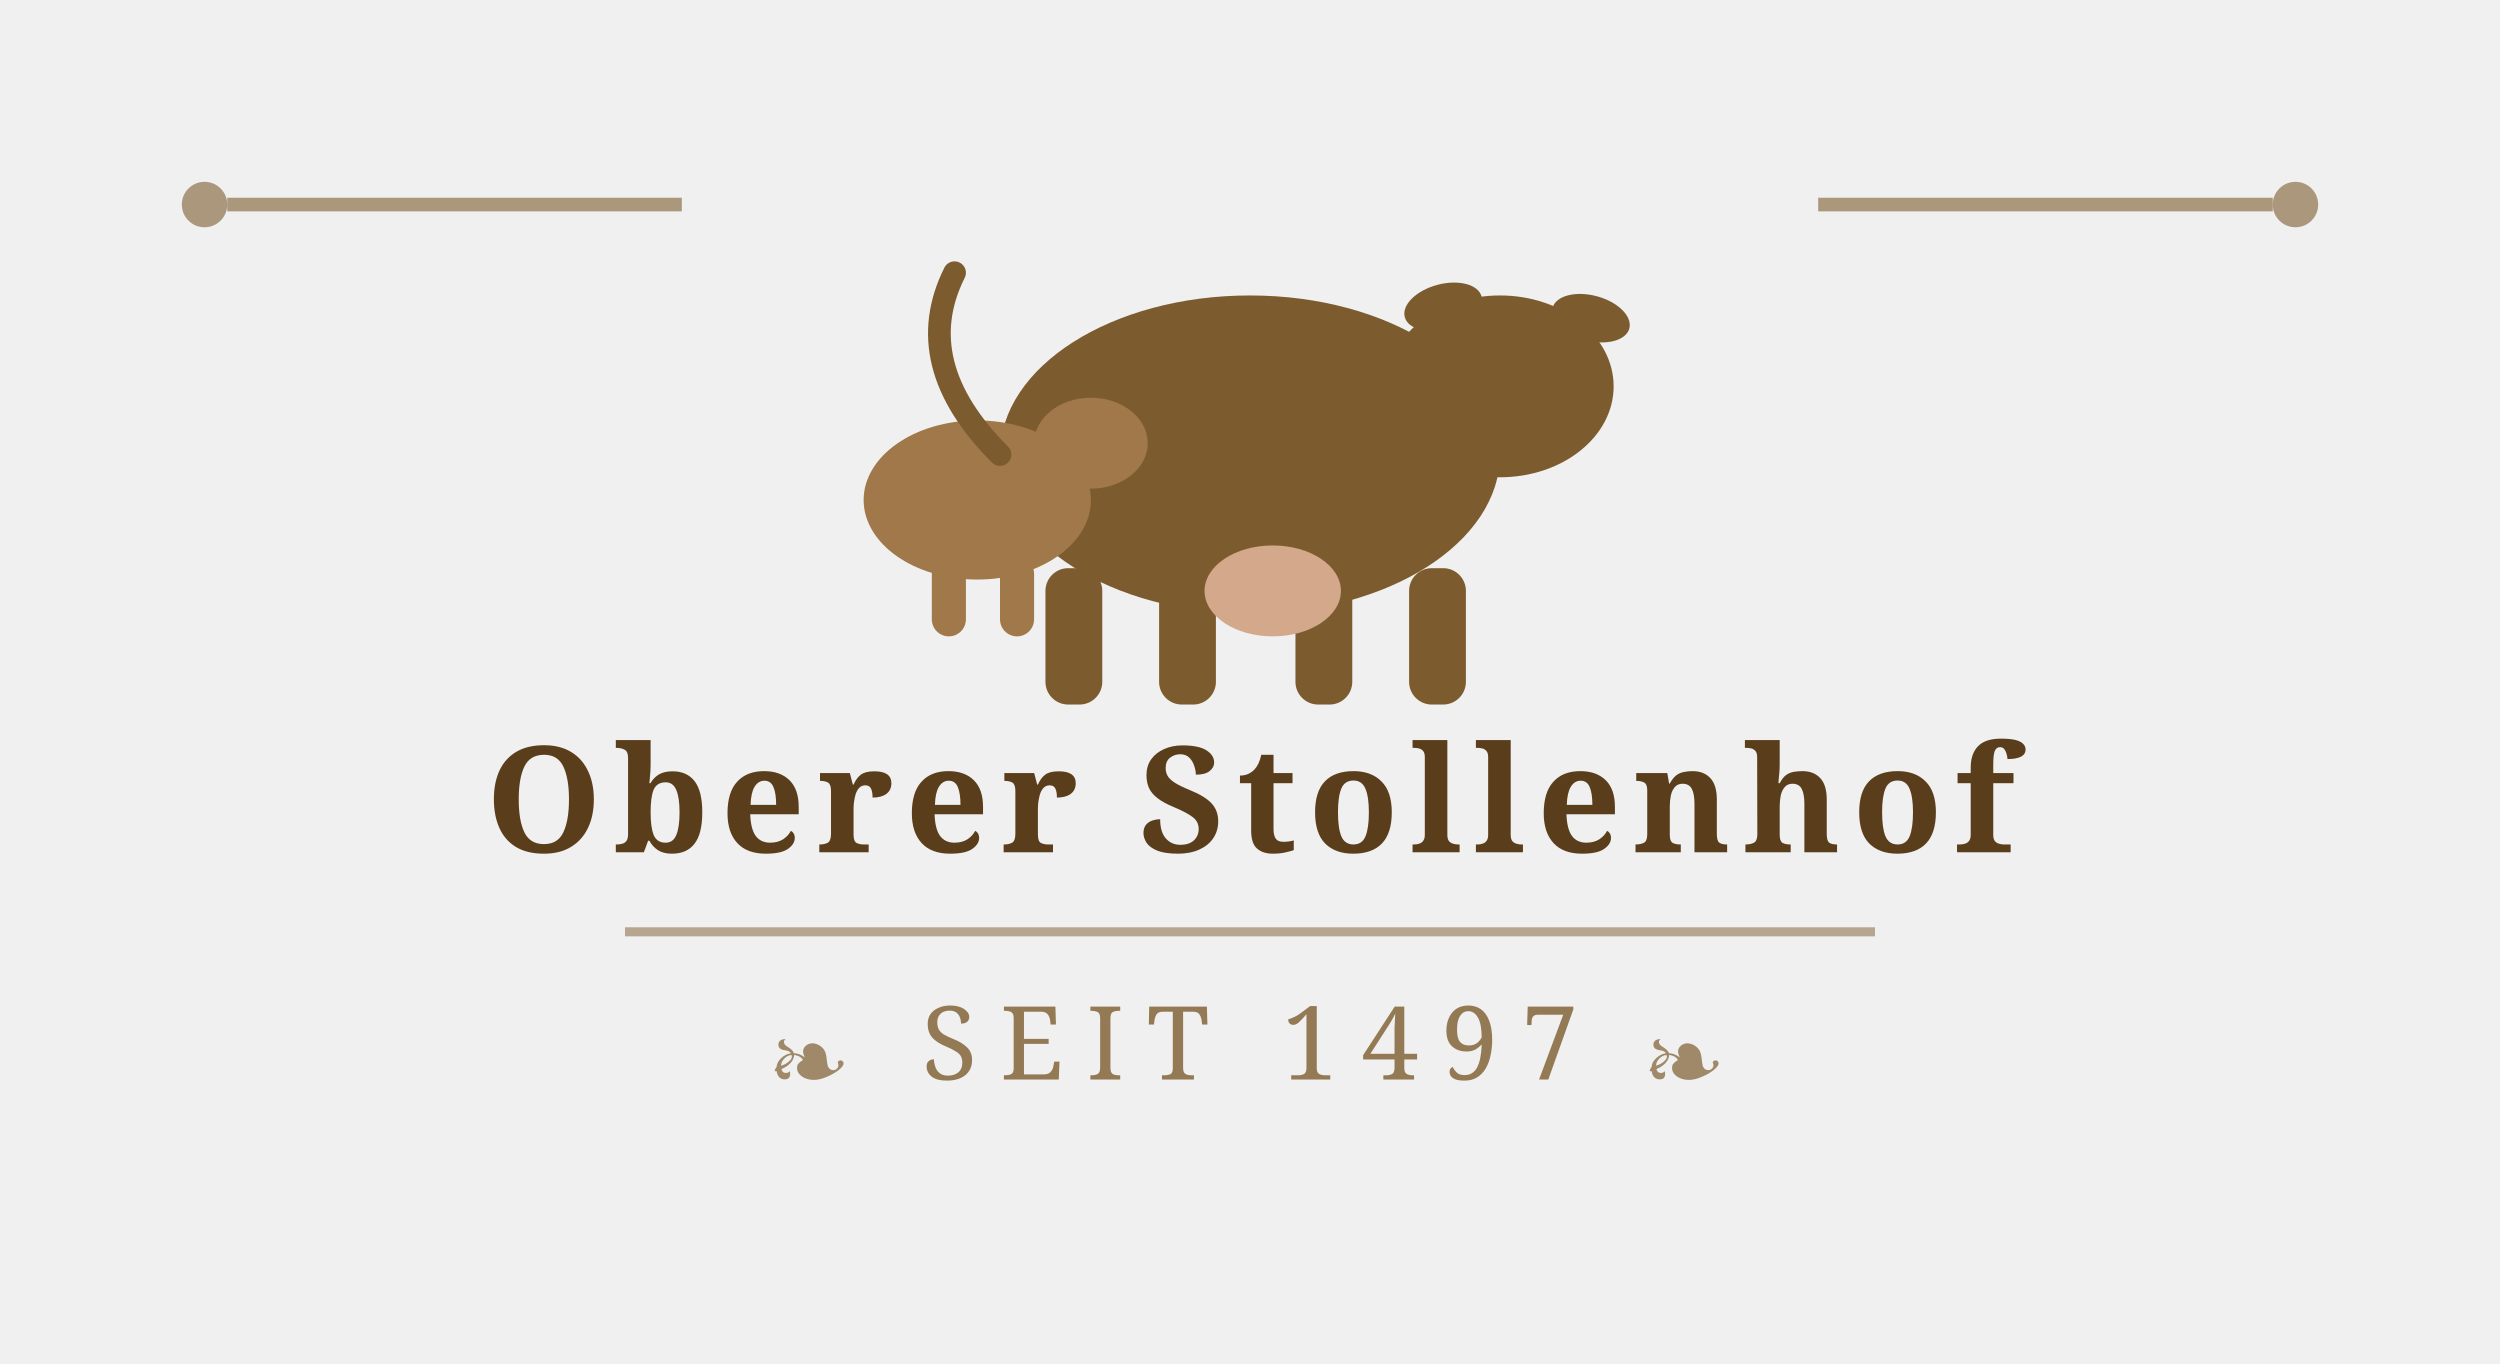
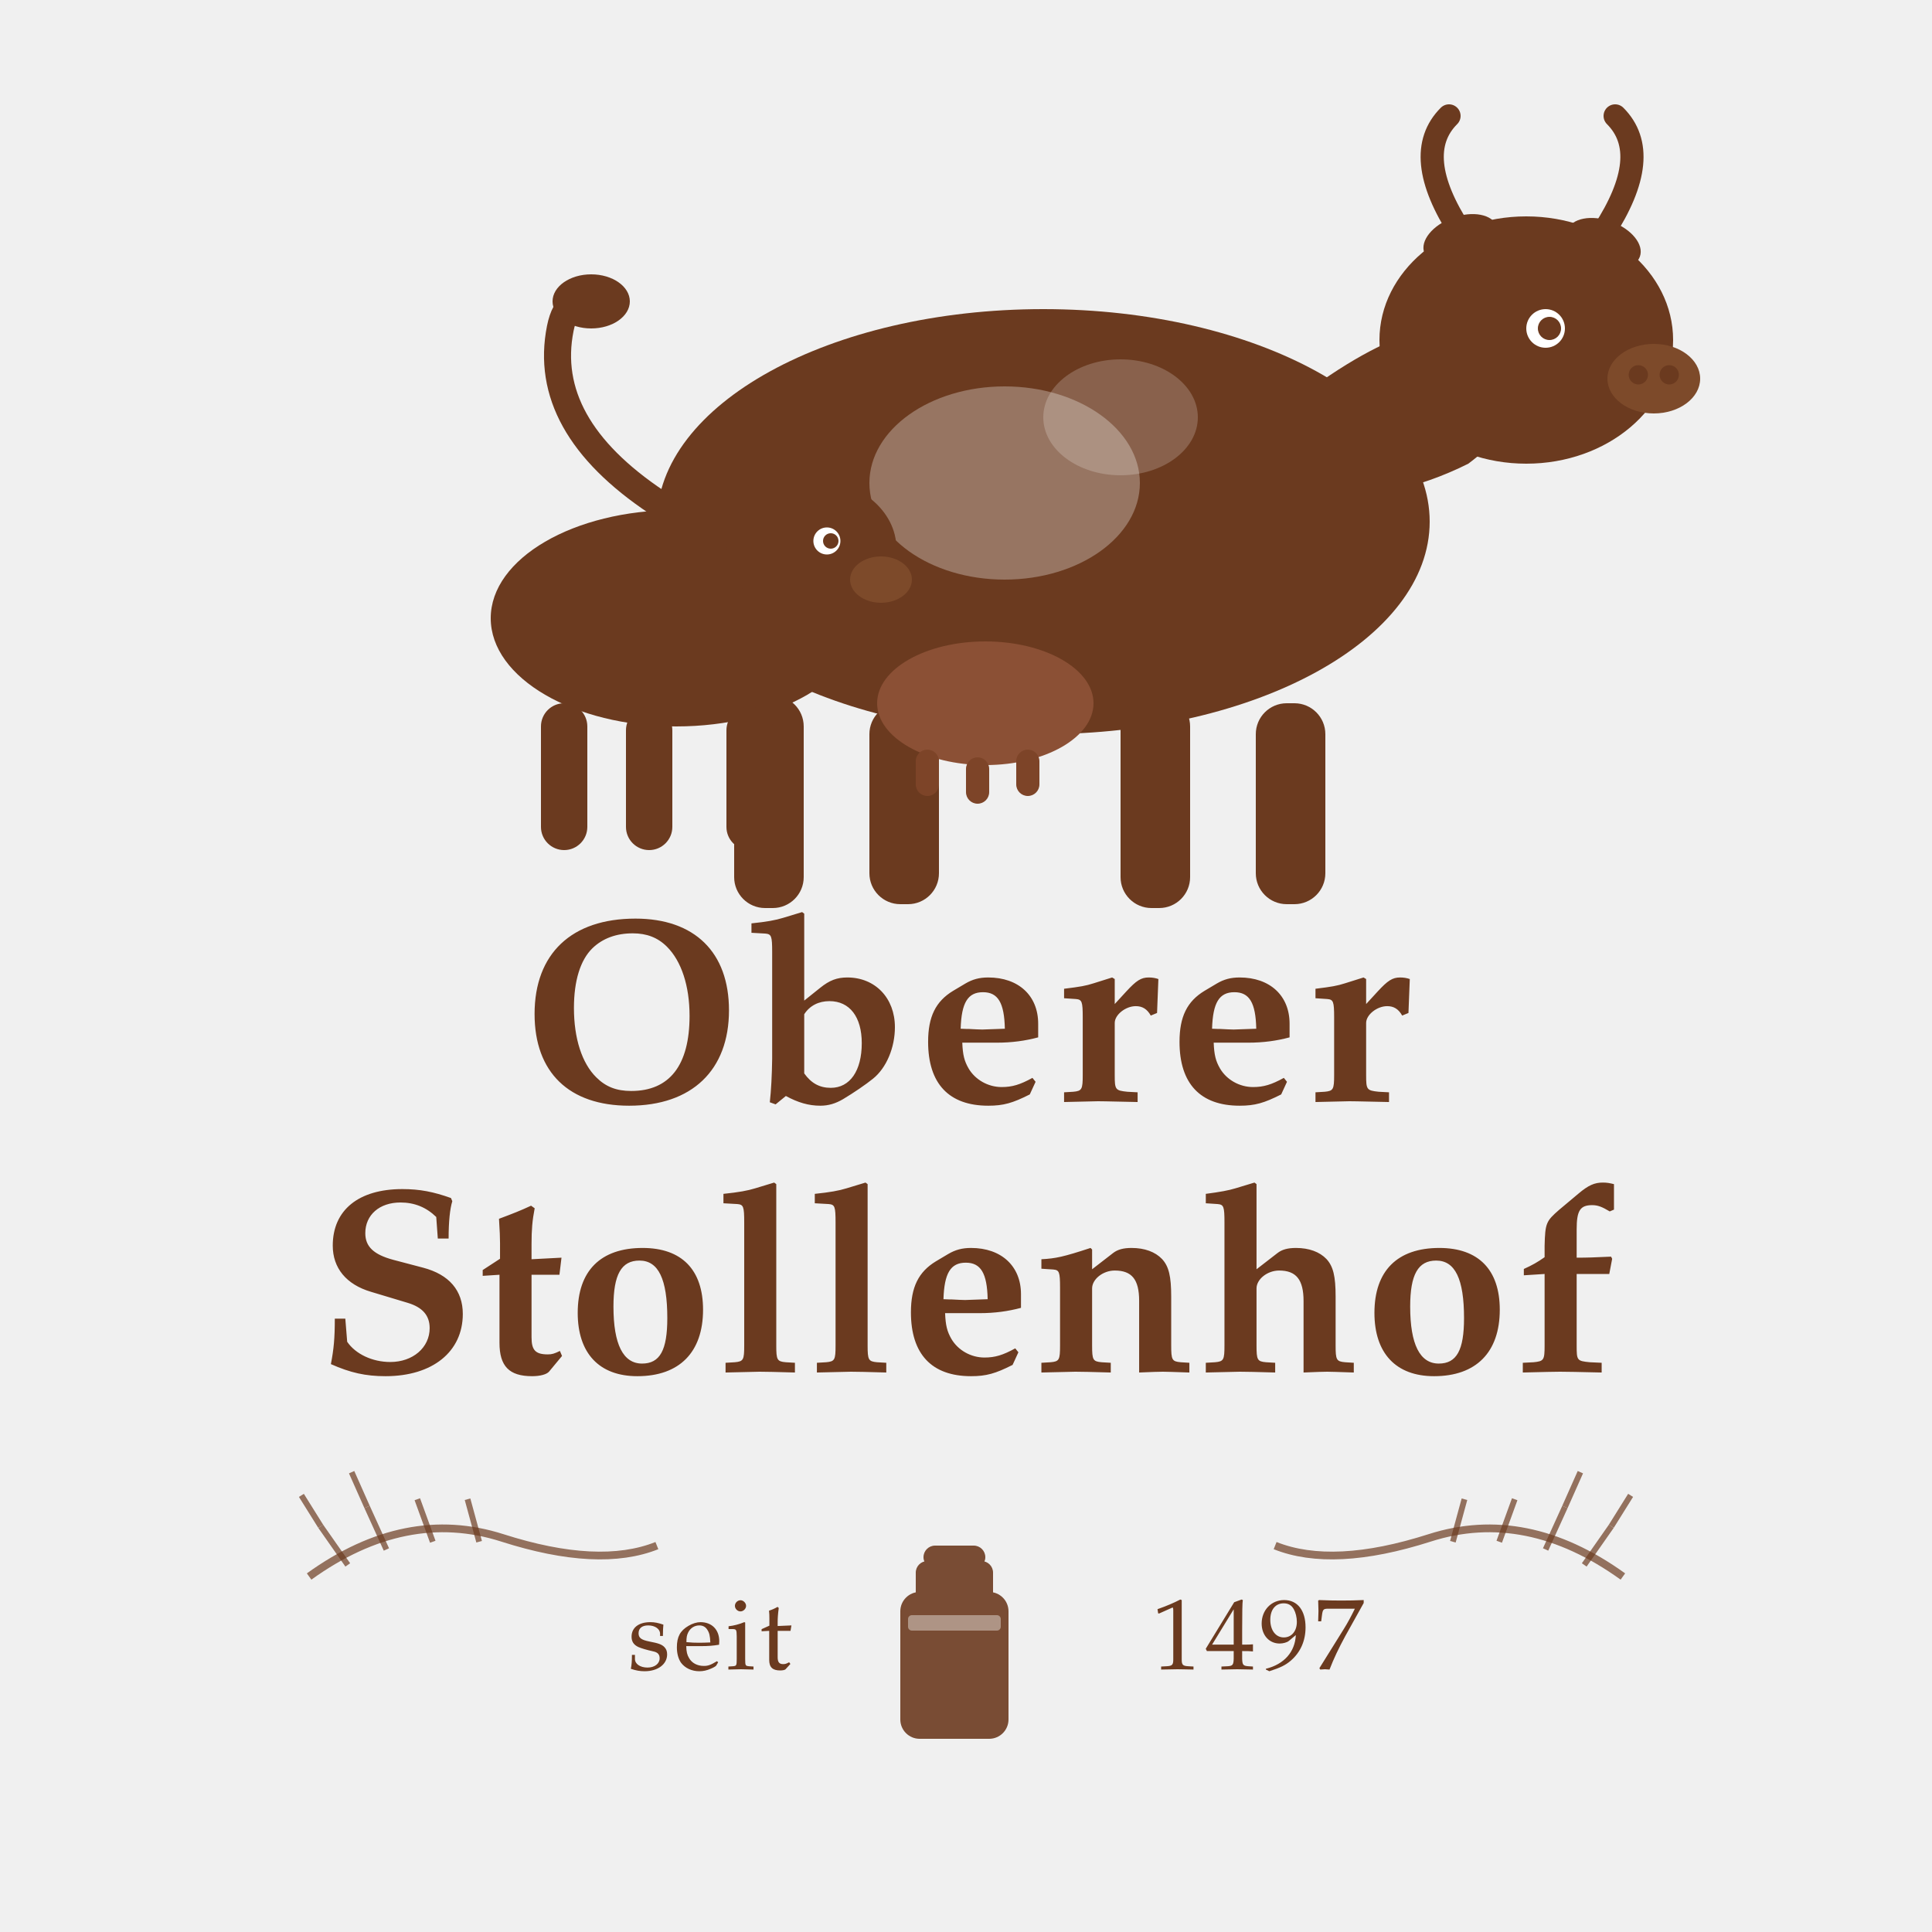
- <svg xmlns="http://www.w3.org/2000/svg" viewBox="0 0 220 120" fill="none">
-   <rect width="220" height="120" fill="transparent" />
-   <line x1="20" y1="18" x2="60" y2="18" stroke="#7c5c2e" stroke-width="1.2" opacity="0.6" />
-   <line x1="160" y1="18" x2="200" y2="18" stroke="#7c5c2e" stroke-width="1.2" opacity="0.6" />
-   <circle cx="18" cy="18" r="2" fill="#7c5c2e" opacity="0.6" />
-   <circle cx="202" cy="18" r="2" fill="#7c5c2e" opacity="0.6" />
-   <g transform="translate(80, 12)">
-     <ellipse cx="30" cy="28" rx="22" ry="14" fill="#7c5c2e" />
-     <ellipse cx="52" cy="22" rx="10" ry="8" fill="#7c5c2e" />
-     <ellipse cx="47" cy="15" rx="3.5" ry="2" fill="#7c5c2e" transform="rotate(-15 47 15)" />
-     <ellipse cx="60" cy="16" rx="3.5" ry="2" fill="#7c5c2e" transform="rotate(15 60 16)" />
-     <rect x="12" y="38" width="5" height="12" rx="2" fill="#7c5c2e" />
-     <rect x="22" y="38" width="5" height="12" rx="2" fill="#7c5c2e" />
-     <rect x="34" y="38" width="5" height="12" rx="2" fill="#7c5c2e" />
-     <rect x="44" y="38" width="5" height="12" rx="2" fill="#7c5c2e" />
-     <ellipse cx="6" cy="32" rx="10" ry="7" fill="#a0784a" />
-     <ellipse cx="16" cy="27" rx="5" ry="4" fill="#a0784a" />
-     <rect x="2" y="37" width="3" height="7" rx="1.5" fill="#a0784a" />
-     <rect x="8" y="37" width="3" height="7" rx="1.5" fill="#a0784a" />
-     <path d="M8 28 Q0 20 4 12" stroke="#7c5c2e" stroke-width="2" fill="none" stroke-linecap="round" />
-     <ellipse cx="32" cy="40" rx="6" ry="4" fill="#d4a88a" />
+ <svg xmlns="http://www.w3.org/2000/svg" viewBox="0 0 500 500" fill="none">
+   <g fill="#6B3A1F" transform="translate(80, 20)">
+     <ellipse cx="190" cy="115" rx="100" ry="55" fill="#6B3A1F" />
+     <path d="M260 80 Q295 55 310 70 Q320 85 300 100 Q280 110 260 108 Z" fill="#6B3A1F" />
+     <ellipse cx="315" cy="68" rx="38" ry="32" fill="#6B3A1F" />
+     <ellipse cx="298" cy="42" rx="10" ry="6" fill="#6B3A1F" transform="rotate(-20 298 42)" />
+     <path d="M298 40 Q285 20 295 10" stroke="#6B3A1F" stroke-width="6" stroke-linecap="round" fill="none" />
+     <ellipse cx="335" cy="43" rx="10" ry="6" fill="#6B3A1F" transform="rotate(20 335 43)" />
+     <path d="M335 40 Q348 20 338 10" stroke="#6B3A1F" stroke-width="6" stroke-linecap="round" fill="none" />
+     <circle cx="320" cy="65" r="5" fill="white" />
+     <circle cx="321" cy="65" r="3" fill="#6B3A1F" />
+     <ellipse cx="348" cy="78" rx="12" ry="9" fill="#7d4a2a" />
+     <circle cx="344" cy="77" r="2.5" fill="#6B3A1F" />
+     <circle cx="352" cy="77" r="2.5" fill="#6B3A1F" />
+     <ellipse cx="180" cy="105" rx="35" ry="25" fill="white" opacity="0.3" />
+     <ellipse cx="210" cy="88" rx="20" ry="15" fill="white" opacity="0.2" />
+     <rect x="110" y="160" width="18" height="55" rx="8" fill="#6B3A1F" />
+     <rect x="145" y="162" width="18" height="52" rx="8" fill="#6B3A1F" />
+     <rect x="210" y="160" width="18" height="55" rx="8" fill="#6B3A1F" />
+     <rect x="245" y="162" width="18" height="52" rx="8" fill="#6B3A1F" />
+     <path d="M90 110 Q60 90 65 65 Q67 55 75 60" stroke="#6B3A1F" stroke-width="7" stroke-linecap="round" fill="none" />
+     <ellipse cx="73" cy="58" rx="10" ry="7" fill="#6B3A1F" />
+     <ellipse cx="175" cy="162" rx="28" ry="16" fill="#8B5035" />
+     <rect x="157" y="174" width="6" height="12" rx="3" fill="#7d4428" />
+     <rect x="170" y="176" width="6" height="12" rx="3" fill="#7d4428" />
+     <rect x="183" y="174" width="6" height="12" rx="3" fill="#7d4428" />
+     <ellipse cx="95" cy="140" rx="48" ry="28" fill="#6B3A1F" />
+     <ellipse cx="130" cy="122" rx="22" ry="18" fill="#6B3A1F" />
+     <ellipse cx="118" cy="108" rx="7" ry="4" fill="#6B3A1F" transform="rotate(-15 118 108)" />
+     <circle cx="134" cy="120" r="3.5" fill="white" />
+     <circle cx="135" cy="120" r="2" fill="#6B3A1F" />
+     <ellipse cx="148" cy="130" rx="8" ry="6" fill="#7d4a2a" />
+     <rect x="60" y="162" width="12" height="38" rx="6" fill="#6B3A1F" />
+     <rect x="82" y="163" width="12" height="37" rx="6" fill="#6B3A1F" />
+     <rect x="108" y="163" width="12" height="37" rx="6" fill="#6B3A1F" />
  </g>
-   <text x="110" y="75" text-anchor="middle" font-family="Georgia, serif" font-size="13" font-weight="bold" fill="#5a3e1b" letter-spacing="1">Oberer Stollenhof</text>
-   <line x1="55" y1="82" x2="165" y2="82" stroke="#7c5c2e" stroke-width="0.8" opacity="0.5" />
-   <text x="110" y="95" text-anchor="middle" font-family="Georgia, serif" font-size="9" fill="#7c5c2e" letter-spacing="2" opacity="0.8">SEIT  1497</text>
-   <text x="68" y="96" font-family="serif" font-size="8" fill="#7c5c2e" opacity="0.7">❧</text>
-   <text x="145" y="96" font-family="serif" font-size="8" fill="#7c5c2e" opacity="0.7">❧</text>
+   <text x="250" y="285" text-anchor="middle" font-family="'Palatino Linotype', 'Book Antiqua', Palatino, Georgia, serif" font-size="68" font-weight="bold" fill="#6B3A1F" letter-spacing="2">Oberer</text>
+   <text x="250" y="355" text-anchor="middle" font-family="'Palatino Linotype', 'Book Antiqua', Palatino, Georgia, serif" font-size="68" font-weight="bold" fill="#6B3A1F" letter-spacing="1">Stollenhof</text>
+   <path d="M80 408 Q105 390 130 398 Q155 406 170 400" stroke="#6B3A1F" stroke-width="2" fill="none" opacity="0.7" />
+   <g stroke="#6B3A1F" stroke-width="1.5" opacity="0.7">
+     <line x1="90" y1="405" x2="83" y2="395" />
+     <line x1="83" y1="395" x2="78" y2="387" />
+     <line x1="100" y1="401" x2="95" y2="390" />
+     <line x1="95" y1="390" x2="91" y2="381" />
+     <line x1="112" y1="399" x2="108" y2="388" />
+     <line x1="124" y1="399" x2="121" y2="388" />
+   </g>
+   <path d="M420 408 Q395 390 370 398 Q345 406 330 400" stroke="#6B3A1F" stroke-width="2" fill="none" opacity="0.7" />
+   <g stroke="#6B3A1F" stroke-width="1.5" opacity="0.7">
+     <line x1="410" y1="405" x2="417" y2="395" />
+     <line x1="417" y1="395" x2="422" y2="387" />
+     <line x1="400" y1="401" x2="405" y2="390" />
+     <line x1="405" y1="390" x2="409" y2="381" />
+     <line x1="388" y1="399" x2="392" y2="388" />
+     <line x1="376" y1="399" x2="379" y2="388" />
+   </g>
+   <g transform="translate(228, 400)" fill="#6B3A1F" opacity="0.9">
+     <rect x="5" y="12" width="28" height="38" rx="5" fill="#6B3A1F" />
+     <rect x="9" y="4" width="20" height="12" rx="3" fill="#6B3A1F" />
+     <rect x="11" y="0" width="16" height="6" rx="3" fill="#6B3A1F" />
+     <rect x="7" y="18" width="24" height="4" rx="1" fill="white" opacity="0.4" />
+   </g>
+   <text x="205" y="432" text-anchor="end" font-family="'Palatino Linotype', Georgia, serif" font-size="26" fill="#6B3A1F" letter-spacing="1">seit</text>
+   <text x="298" y="432" text-anchor="start" font-family="'Palatino Linotype', Georgia, serif" font-size="26" fill="#6B3A1F" letter-spacing="1">1497</text>
</svg>
